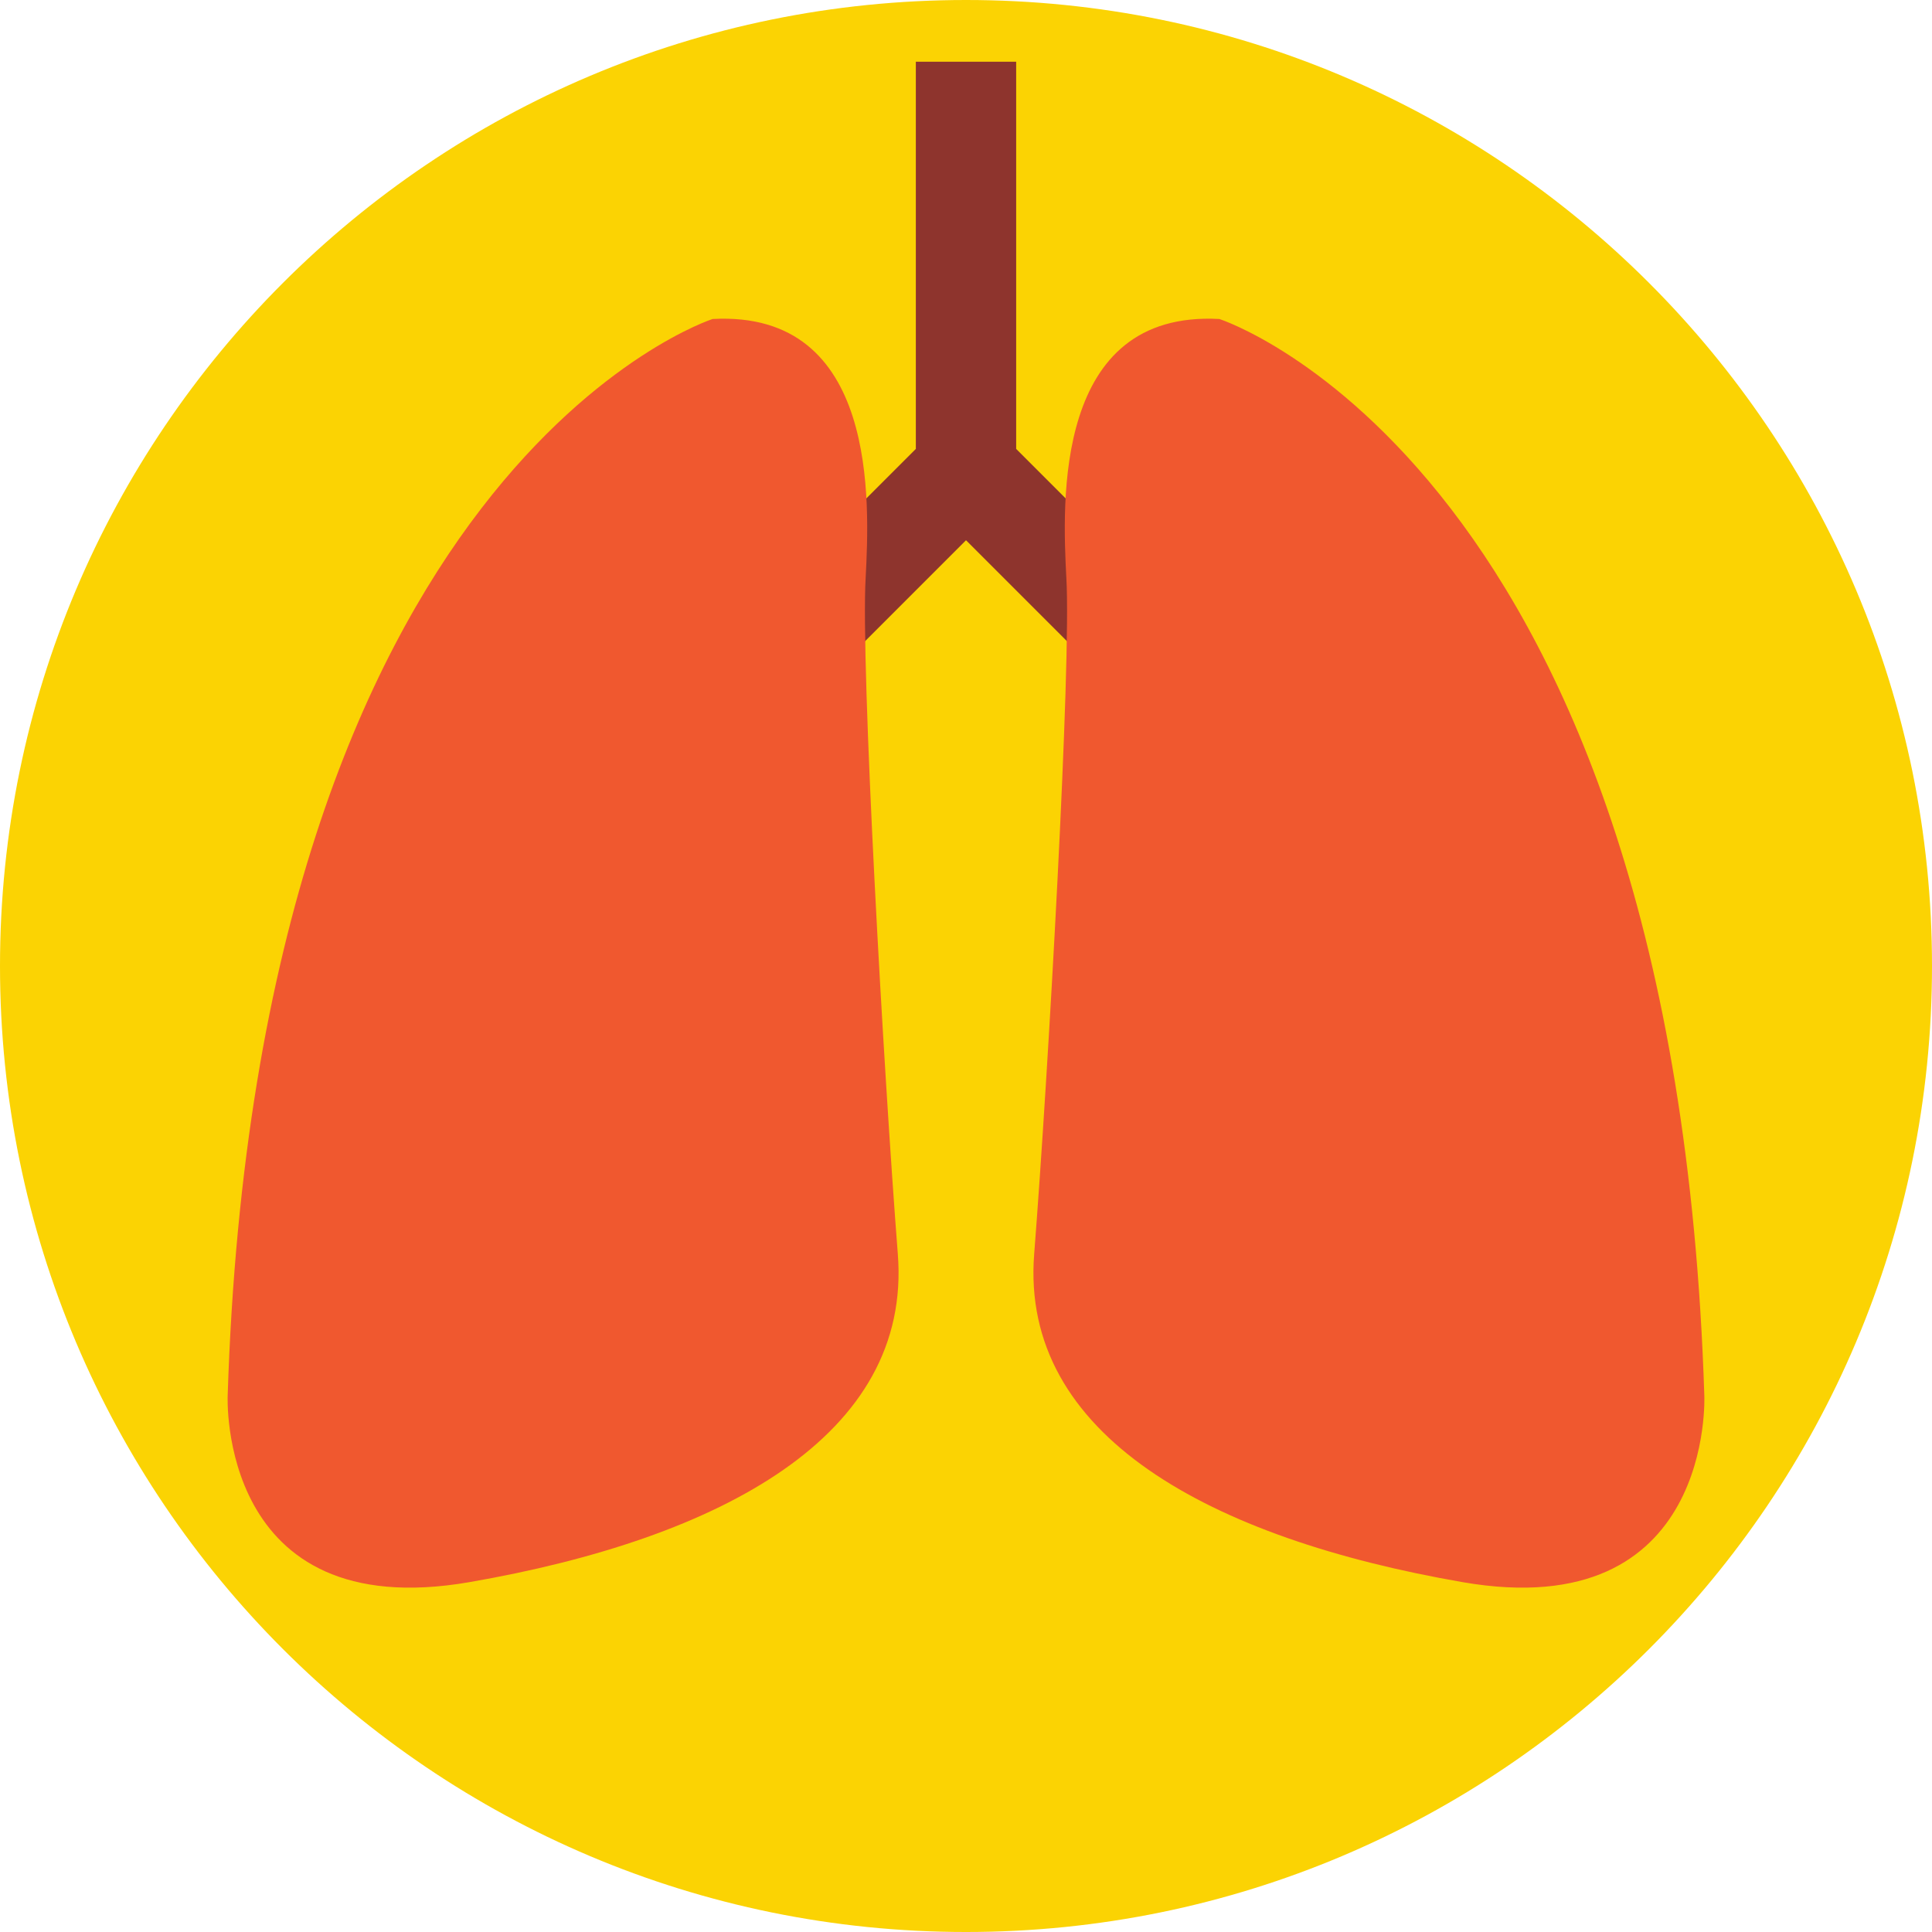
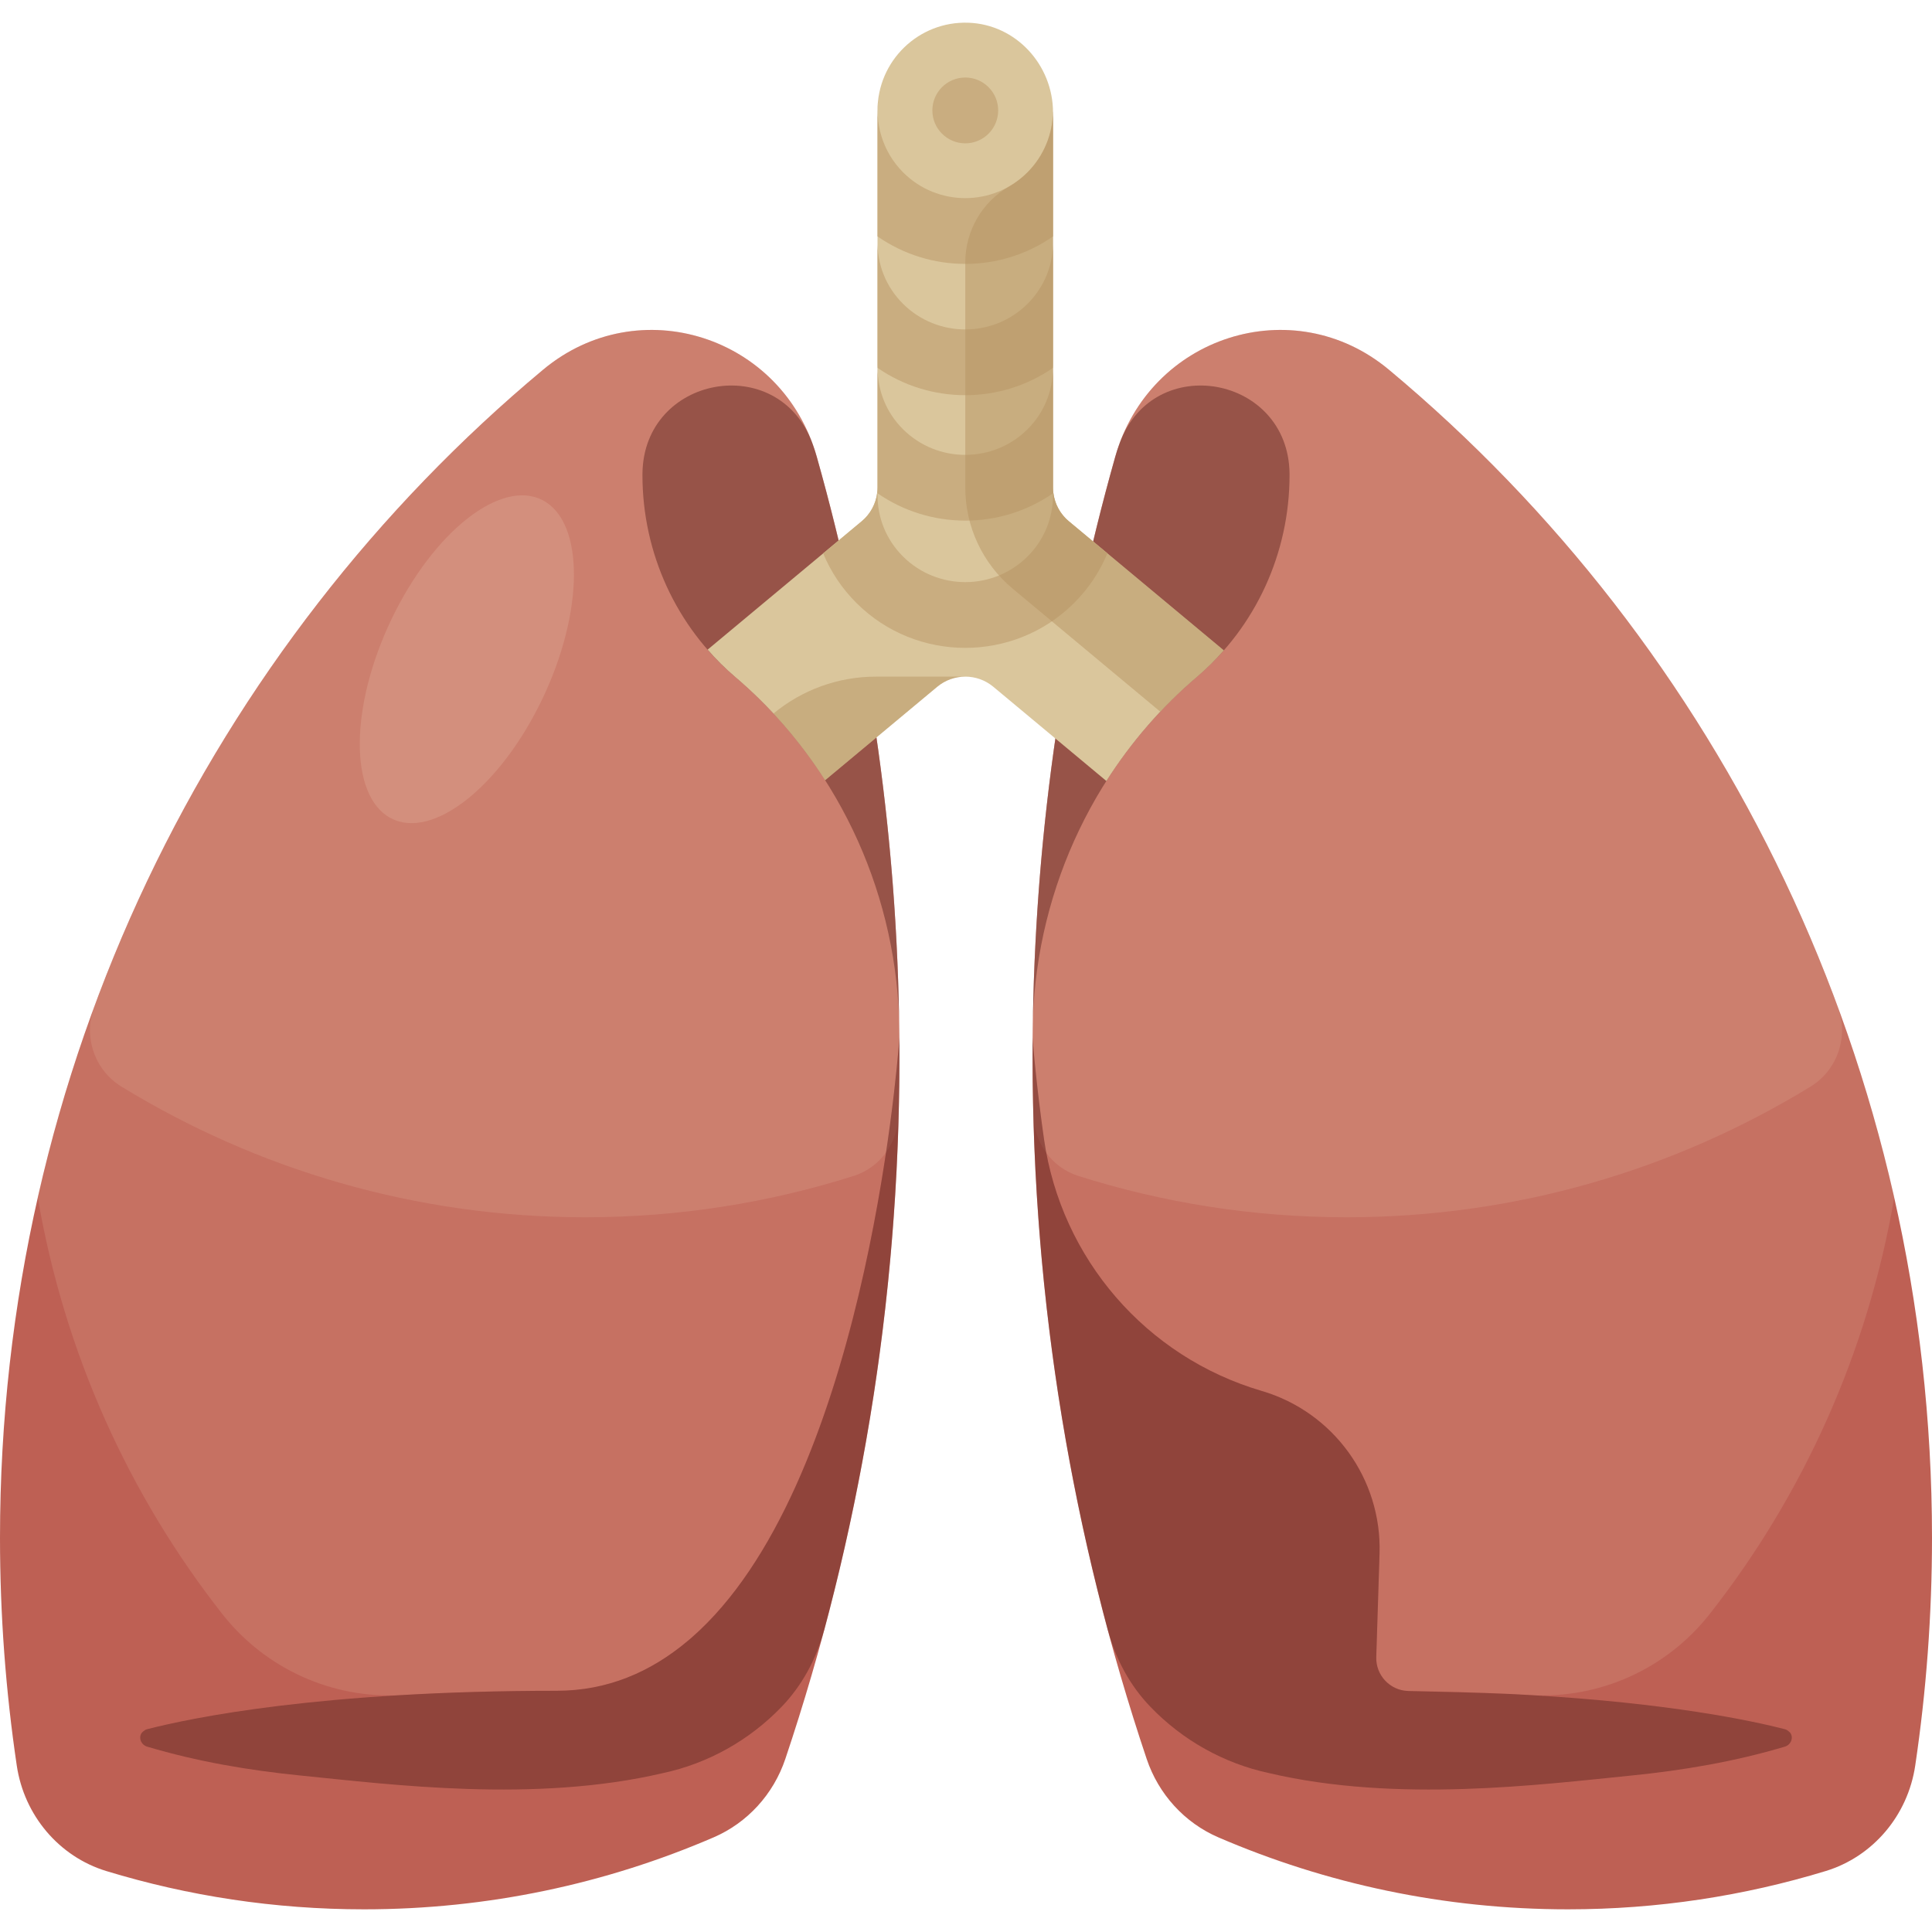
- <svg xmlns="http://www.w3.org/2000/svg" version="1.1" id="Layer_1" x="0px" y="0px" viewBox="0 0 509.287 509.287" style="enable-background:new 0 0 509.287 509.287;" xml:space="preserve">
-   <circle style="fill:#FBD303;" cx="254.644" cy="254.644" r="254.644" />
-   <polygon style="fill:#8E342D;" points="267.868,118.336 267.868,16.275 241.42,16.275 241.42,118.336 190.22,169.536   208.869,188.185 254.644,142.411 300.419,188.185 319.068,169.536 " />
+ <svg xmlns="http://www.w3.org/2000/svg" version="1.1" id="Layer_1" x="0px" y="0px" viewBox="0 0 512 512" style="enable-background:new 0 0 512 512;" xml:space="preserve">
+   <path style="fill:#BE6054;" d="M216.458,121.082c-9.06-32.087-47.194-44.239-72.528-23.106C56.081,171.258,0,282.71,0,407.534  c0,20.52,1.52,40.679,4.445,60.366c1.96,13.197,11.199,24.128,23.731,27.949c21.638,6.596,44.564,10.144,68.304,10.144  c32.856,0,64.153-6.794,92.63-19.068c8.949-3.857,15.863-11.419,19.013-20.797c19.594-58.33,30.236-120.901,30.236-186.011  C238.358,224.936,230.716,171.578,216.458,121.082z" />
  <g>
-     <path style="fill:#F0582F;" d="M187.846,84.09c0,0-120.032,38.654-127.83,283.804c0,0-2.713,60.694,63.746,49.166   s116.641-38.654,112.911-86.464c-3.73-47.809-9.833-155.634-8.477-178.352C229.213,132.577,231.587,81.717,187.846,84.09z" />
-     <path style="fill:#F0582F;" d="M321.441,84.09c0,0,120.032,38.654,127.83,283.804c0,0,2.713,60.694-63.746,49.166   s-116.641-38.654-112.911-86.464s9.833-155.634,8.477-178.352C280.074,132.577,277.701,81.717,321.441,84.09z" />
+     <path style="opacity:0.15;fill:#F2CDB7;enable-background:new    ;" d="M182.168,434.935l1.069-0.907   c44.671-38.949,54.143-146.322,55.082-158.544c-0.416-53.562-8.01-105.378-21.883-154.481   c-9.071-32.106-47.28-44.086-72.622-22.928c-65.967,55.07-114,131.674-133.802,219.297c7.05,41.253,24.245,78.938,48.856,110.306   c11.487,14.64,29.247,22.597,47.596,21.532c12.051-0.7,25.719-1.134,41.092-1.134C160.937,448.076,172.379,443.132,182.168,434.935   z" />
+     <path style="opacity:0.15;fill:#F2CDB7;enable-background:new    ;" d="M144.063,97.865   C90.974,142.111,49.479,200.293,24.928,266.94c-2.9,7.872,0.203,16.708,7.272,21.031c35.935,21.977,77.98,34.618,122.922,34.618   c24.784,0,48.688-3.844,71.172-10.976c6.927-2.198,11.651-8.722,11.851-16.122c0.138-5.108,0.213-10.232,0.213-15.375   c0-55.181-7.642-108.539-21.901-159.035C207.418,89.067,169.35,76.79,144.063,97.865z" />
+     <path style="opacity:0.2;fill:#F2CDB7;enable-background:new    ;" d="M103.771,164.059c-11.146,23.252-11.25,46.87-0.233,52.75   c11.017,5.881,28.983-8.201,40.129-31.454c11.146-23.253,11.25-46.87,0.233-52.75C132.883,126.725,114.918,140.807,103.771,164.059   z" />
+   </g>
+   <g>
+     <path style="opacity:0.5;fill:#612721;enable-background:new    ;" d="M215.247,117.365c-9.015-24.314-44.68-17.877-44.988,8.117   c-0.002,0.152-0.002,0.305-0.002,0.457l0,0c0,20.626,8.978,40.187,24.504,53.391l0,0c26.502,22.539,42.27,55.486,43.509,90.529   c-0.886-51.538-8.439-101.416-21.812-148.777C216.099,119.811,215.695,118.571,215.247,117.365z" />
+     <path style="opacity:0.5;fill:#612721;enable-background:new    ;" d="M79.833,470.552c23.846,2.381,62,7.285,95.836-0.659   c12.031-2.574,22.949-8.737,31.435-17.543c5.384-5.587,9.185-12.565,11.218-20.12c0.008-0.028,0.015-0.057,0.023-0.085l0.042-0.027   c1.11-4.132,2.16-8.289,3.182-12.458c0.108-0.44,0.214-0.88,0.321-1.32c0.652-2.687,1.301-5.374,1.9-8.074   c0.213-0.959,0.434-1.915,0.648-2.874c0.679-3.057,1.335-6.123,1.965-9.197c0.065-0.32,0.14-0.636,0.205-0.956l-0.006,0.005   c7.696-37.813,11.758-76.985,11.758-117.128c0-1.724,0.015-3.443,0-5.164c-0.674,9.171-9.71,119.481-55.122,159.077l-1.069,0.907   c-9.789,8.197-21.232,13.14-34.613,13.14c-62.344,0-96.733,7.131-108.654,10.203c-0.556,0.143-1.284,0.866-1.284,0.866   c-0.077,0.102-0.147,0.209-0.206,0.321c-0.71,1.32,0.119,2.972,1.534,3.395C52.257,466.841,65.965,469.167,79.833,470.552z" />
+   </g>
+   <path style="fill:#BE6054;" d="M295.542,121.082c9.06-32.087,47.194-44.239,72.528-23.106C455.919,171.257,512,282.71,512,407.533  c0,20.52-1.52,40.679-4.445,60.366c-1.96,13.197-11.199,24.128-23.731,27.949c-21.638,6.596-44.564,10.144-68.304,10.144  c-32.856,0-64.153-6.794-92.63-19.068c-8.949-3.857-15.863-11.419-19.013-20.797c-19.594-58.33-30.236-120.901-30.236-186.011  C273.642,224.936,281.284,171.578,295.542,121.082z" />
+   <g>
+     <path style="opacity:0.15;fill:#F2CDB7;enable-background:new    ;" d="M273.765,276.531c0.013,0.157,0.026,0.316,0.041,0.49   c0.012,0.138,0.024,0.291,0.037,0.44c0.015,0.174,0.03,0.352,0.047,0.541c0.014,0.164,0.03,0.338,0.045,0.513   c0.019,0.212,0.038,0.43,0.059,0.657c0.015,0.171,0.031,0.345,0.048,0.524c0.023,0.247,0.048,0.505,0.072,0.767   c0.019,0.194,0.037,0.387,0.056,0.59c0.027,0.274,0.055,0.564,0.084,0.853c0.02,0.202,0.04,0.401,0.06,0.61   c0.035,0.348,0.072,0.713,0.11,1.08c0.017,0.172,0.034,0.337,0.052,0.513c0.116,1.113,0.245,2.308,0.388,3.581   c0.021,0.181,0.043,0.372,0.064,0.557c0.052,0.46,0.106,0.924,0.162,1.403c0.028,0.24,0.057,0.487,0.086,0.731   c0.052,0.443,0.106,0.891,0.162,1.349c0.033,0.269,0.066,0.543,0.1,0.816c0.056,0.452,0.113,0.91,0.171,1.377   c0.036,0.285,0.072,0.573,0.109,0.863c0.062,0.479,0.124,0.965,0.188,1.458c0.038,0.294,0.077,0.588,0.116,0.886   c0.067,0.509,0.137,1.028,0.209,1.55c0.04,0.288,0.078,0.576,0.119,0.869c0.08,0.579,0.163,1.169,0.246,1.763   c0.03,0.214,0.059,0.426,0.091,0.642c4.523,31.594,27.035,57.665,57.662,66.654l0,0c19.024,5.584,31.869,23.319,31.242,43.135   l-0.867,27.4c-0.152,4.808,3.609,8.817,8.401,8.986c9.658,0.106,18.596,0.381,26.826,0.786c0.279,0.013,0.543,0.026,0.807,0.037   c0.078,0.003,0.158,0.008,0.236,0.012c0.18,0.009,0.373,0.017,0.544,0.027c1.359,0.07,2.695,0.144,4.016,0.221   c18.342,1.059,36.095-6.896,47.579-21.532c24.61-31.368,41.806-69.053,48.856-110.306   c-19.802-87.623-67.834-164.227-133.802-219.298c-25.342-21.158-63.552-9.178-72.622,22.928   c-13.873,49.104-21.467,100.92-21.883,154.481c0.007,0.09,0.016,0.201,0.023,0.301c0.009,0.124,0.019,0.245,0.03,0.385   C273.745,276.282,273.756,276.41,273.765,276.531z" />
+     <path style="opacity:0.15;fill:#F2CDB7;enable-background:new    ;" d="M275.608,293.923c-0.058-0.466-0.115-0.924-0.171-1.377   C275.492,292.999,275.549,293.457,275.608,293.923z" />
+   </g>
+   <path style="opacity:0.5;fill:#612721;enable-background:new    ;" d="M275.608,293.923c-0.058-0.466-0.115-0.924-0.171-1.377  C275.492,292.999,275.549,293.457,275.608,293.923z" />
+   <path style="opacity:0.15;fill:#F2CDB7;enable-background:new    ;" d="M276.596,301.311c-0.084-0.593-0.167-1.184-0.246-1.763  C276.43,300.128,276.513,300.717,276.596,301.311z" />
+   <path style="opacity:0.5;fill:#612721;enable-background:new    ;" d="M276.596,301.311c-0.084-0.593-0.167-1.184-0.246-1.763  C276.43,300.128,276.513,300.717,276.596,301.311z" />
+   <path style="opacity:0.15;fill:#F2CDB7;enable-background:new    ;" d="M276.231,298.68c-0.071-0.522-0.141-1.041-0.209-1.55  C276.091,297.639,276.16,298.158,276.231,298.68z" />
+   <path style="opacity:0.5;fill:#612721;enable-background:new    ;" d="M276.231,298.68c-0.071-0.522-0.141-1.041-0.209-1.55  C276.091,297.639,276.16,298.158,276.231,298.68z" />
+   <path style="opacity:0.15;fill:#F2CDB7;enable-background:new    ;" d="M275.906,296.243c-0.064-0.492-0.128-0.979-0.188-1.458  C275.779,295.265,275.842,295.751,275.906,296.243z" />
+   <path style="opacity:0.5;fill:#612721;enable-background:new    ;" d="M275.906,296.243c-0.064-0.492-0.128-0.979-0.188-1.458  C275.779,295.265,275.842,295.751,275.906,296.243z" />
+   <path style="opacity:0.15;fill:#F2CDB7;enable-background:new    ;" d="M400.758,448.951c-0.264-0.013-0.528-0.024-0.807-0.037  C400.217,448.926,400.493,448.937,400.758,448.951z" />
+   <path style="opacity:0.5;fill:#612721;enable-background:new    ;" d="M400.758,448.951c-0.264-0.013-0.528-0.024-0.807-0.037  C400.217,448.926,400.493,448.937,400.758,448.951z" />
+   <path style="opacity:0.15;fill:#F2CDB7;enable-background:new    ;" d="M273.806,277.02c-0.014-0.173-0.028-0.331-0.041-0.49  C273.778,276.689,273.791,276.846,273.806,277.02z" />
+   <path style="opacity:0.5;fill:#612721;enable-background:new    ;" d="M273.806,277.02c-0.014-0.173-0.028-0.331-0.041-0.49  C273.778,276.689,273.791,276.846,273.806,277.02z" />
+   <path style="opacity:0.15;fill:#F2CDB7;enable-background:new    ;" d="M273.89,278c-0.016-0.188-0.031-0.366-0.047-0.541  C273.858,277.635,273.873,277.811,273.89,278z" />
+   <path style="opacity:0.5;fill:#612721;enable-background:new    ;" d="M273.89,278c-0.016-0.188-0.031-0.366-0.047-0.541  C273.858,277.635,273.873,277.811,273.89,278z" />
+   <path style="opacity:0.15;fill:#F2CDB7;enable-background:new    ;" d="M275.337,291.73c-0.056-0.458-0.109-0.906-0.162-1.349  C275.228,290.825,275.281,291.272,275.337,291.73z" />
+   <path style="opacity:0.5;fill:#612721;enable-background:new    ;" d="M275.337,291.73c-0.056-0.458-0.109-0.906-0.162-1.349  C275.228,290.825,275.281,291.272,275.337,291.73z" />
+   <path style="opacity:0.15;fill:#F2CDB7;enable-background:new    ;" d="M273.706,275.785c0.009,0.124,0.019,0.244,0.03,0.385  C273.724,276.031,273.715,275.91,273.706,275.785z" />
+   <path style="opacity:0.5;fill:#612721;enable-background:new    ;" d="M273.706,275.785c0.009,0.124,0.019,0.244,0.03,0.385  C273.724,276.031,273.715,275.91,273.706,275.785z" />
+   <path style="opacity:0.15;fill:#F2CDB7;enable-background:new    ;" d="M400.994,448.963c1.539,0.078,3.055,0.16,4.544,0.246  c0.006,0,0.012,0,0.017,0c-1.321-0.077-2.656-0.151-4.016-0.221C401.367,448.98,401.174,448.971,400.994,448.963z" />
+   <path style="opacity:0.5;fill:#612721;enable-background:new    ;" d="M400.994,448.963c1.539,0.078,3.055,0.16,4.544,0.246  c0.006,0,0.012,0,0.017,0c-1.321-0.077-2.656-0.151-4.016-0.221C401.367,448.98,401.174,448.971,400.994,448.963z" />
+   <path style="opacity:0.15;fill:#F2CDB7;enable-background:new    ;" d="M273.994,279.17c-0.021-0.227-0.041-0.445-0.059-0.657  C273.954,278.725,273.973,278.942,273.994,279.17z" />
+   <path style="opacity:0.5;fill:#612721;enable-background:new    ;" d="M273.994,279.17c-0.021-0.227-0.041-0.445-0.059-0.657  C273.954,278.725,273.973,278.942,273.994,279.17z" />
+   <path style="opacity:0.15;fill:#F2CDB7;enable-background:new    ;" d="M275.088,289.65c-0.056-0.479-0.109-0.943-0.162-1.403  C274.98,288.707,275.033,289.171,275.088,289.65z" />
+   <path style="opacity:0.5;fill:#612721;enable-background:new    ;" d="M275.088,289.65c-0.056-0.479-0.109-0.943-0.162-1.403  C274.98,288.707,275.033,289.171,275.088,289.65z" />
+   <path style="opacity:0.15;fill:#F2CDB7;enable-background:new    ;" d="M274.864,287.691c-0.143-1.273-0.272-2.47-0.388-3.581  C274.592,285.221,274.721,286.417,274.864,287.691z" />
+   <path style="opacity:0.5;fill:#612721;enable-background:new    ;" d="M274.864,287.691c-0.143-1.273-0.272-2.47-0.388-3.581  C274.592,285.221,274.721,286.417,274.864,287.691z" />
+   <path style="opacity:0.15;fill:#F2CDB7;enable-background:new    ;" d="M274.423,283.596c-0.037-0.367-0.076-0.733-0.11-1.08  C274.348,282.863,274.386,283.228,274.423,283.596z" />
+   <path style="opacity:0.5;fill:#612721;enable-background:new    ;" d="M274.423,283.596c-0.037-0.367-0.076-0.733-0.11-1.08  C274.348,282.863,274.386,283.228,274.423,283.596z" />
+   <path style="opacity:0.15;fill:#F2CDB7;enable-background:new    ;" d="M274.254,281.905c-0.029-0.29-0.057-0.579-0.084-0.853  C274.197,281.326,274.224,281.614,274.254,281.905z" />
+   <path style="opacity:0.5;fill:#612721;enable-background:new    ;" d="M274.254,281.905c-0.029-0.29-0.057-0.579-0.084-0.853  C274.197,281.326,274.224,281.614,274.254,281.905z" />
+   <path style="opacity:0.15;fill:#F2CDB7;enable-background:new    ;" d="M274.114,280.462c-0.024-0.263-0.049-0.521-0.072-0.767  C274.065,279.941,274.088,280.198,274.114,280.462z" />
+   <path style="opacity:0.5;fill:#612721;enable-background:new    ;" d="M274.114,280.462c-0.024-0.263-0.049-0.521-0.072-0.767  C274.065,279.941,274.088,280.198,274.114,280.462z" />
+   <path style="opacity:0.15;fill:#F2CDB7;enable-background:new    ;" d="M367.938,97.865  c53.088,44.246,94.583,102.428,119.135,169.075c2.9,7.872-0.203,16.708-7.272,21.031c-35.935,21.977-77.98,34.618-122.922,34.618  c-24.784,0-48.688-3.844-71.172-10.976c-6.927-2.198-11.651-8.722-11.851-16.122c-0.138-5.108-0.213-10.232-0.213-15.375  c0-55.181,7.642-108.539,21.901-159.035C304.583,89.067,342.651,76.79,367.938,97.865z" />
+   <g>
+     <path style="opacity:0.5;fill:#612721;enable-background:new    ;" d="M296.753,117.365c9.015-24.314,44.68-17.877,44.988,8.117   c0.002,0.152,0.002,0.305,0.002,0.457l0,0c0,20.626-8.978,40.187-24.504,53.391l0,0c-26.502,22.539-42.27,55.486-43.509,90.529   c0.886-51.538,8.439-101.416,21.812-148.777C295.901,119.811,296.305,118.571,296.753,117.365z" />
+     <path style="opacity:0.5;fill:#612721;enable-background:new    ;" d="M474.588,459.466c-0.06-0.112-0.129-0.219-0.206-0.321   c0,0-0.727-0.723-1.284-0.866c-8.98-2.314-30.717-6.931-67.545-9.069c-0.006,0-0.012,0-0.017,0   c-1.489-0.086-3.005-0.169-4.544-0.247c-0.078-0.003-0.157-0.008-0.236-0.012c-0.265-0.013-0.541-0.024-0.807-0.037   c-6.977-0.314-18.652-0.603-26.706-0.777c-0.041-0.001-0.079-0.007-0.12-0.008c-4.792-0.169-8.553-4.178-8.401-8.986l0.867-27.4   c0.627-19.816-12.218-37.551-31.242-43.135l0,0c-30.626-8.989-53.139-35.059-57.662-66.654c-0.001-0.01-0.003-0.021-0.005-0.033   c-0.029-0.207-0.056-0.405-0.085-0.609c-0.084-0.594-0.167-1.184-0.246-1.763c-0.041-0.293-0.079-0.579-0.119-0.869   c-0.071-0.522-0.141-1.041-0.209-1.55c-0.04-0.299-0.078-0.592-0.116-0.886c-0.064-0.492-0.128-0.978-0.188-1.458   c-0.037-0.291-0.073-0.578-0.109-0.863c-0.059-0.466-0.115-0.924-0.171-1.377c-0.034-0.273-0.067-0.548-0.1-0.816   c-0.056-0.458-0.109-0.906-0.162-1.349c-0.029-0.244-0.058-0.492-0.086-0.731c-0.056-0.479-0.109-0.943-0.162-1.403   c-0.021-0.185-0.043-0.376-0.064-0.557c-0.143-1.273-0.272-2.47-0.388-3.581c-0.019-0.177-0.035-0.341-0.052-0.513   c-0.038-0.367-0.076-0.733-0.11-1.08c-0.021-0.21-0.041-0.407-0.06-0.61c-0.029-0.291-0.057-0.578-0.084-0.853   c-0.02-0.202-0.037-0.395-0.056-0.59c-0.024-0.263-0.049-0.52-0.072-0.767c-0.016-0.18-0.033-0.352-0.048-0.524   c-0.021-0.227-0.041-0.444-0.059-0.657c-0.015-0.176-0.03-0.348-0.045-0.513c-0.016-0.19-0.031-0.365-0.047-0.541   c-0.013-0.15-0.026-0.3-0.037-0.44c-0.015-0.174-0.028-0.331-0.041-0.49c-0.01-0.122-0.021-0.249-0.029-0.36   c-0.012-0.141-0.021-0.26-0.03-0.385c-0.026-0.326-0.048-0.617-0.064-0.833c-0.015,1.721,0,3.439,0,5.164   c0,40.143,4.061,79.315,11.758,117.128l-0.006-0.005c0.065,0.32,0.138,0.636,0.205,0.956c0.631,3.076,1.286,6.141,1.965,9.197   c0.214,0.96,0.435,1.917,0.648,2.878c0.599,2.698,1.248,5.385,1.9,8.071c0.107,0.441,0.213,0.881,0.321,1.32   c1.022,4.168,2.072,8.325,3.182,12.458l0.042,0.026c0.008,0.028,0.015,0.057,0.023,0.085c2.034,7.556,5.835,14.534,11.218,20.12   c8.486,8.806,19.405,14.968,31.435,17.543c33.834,7.945,71.99,3.041,95.836,0.659c13.868-1.385,27.576-3.712,40.887-7.692   C474.47,462.438,475.299,460.785,474.588,459.466z" />
+   </g>
+   <path style="fill:#DAC69C;" d="M317.239,179.33L317.239,179.33c2.539-2.16,4.885-4.506,7.064-6.982l-41.058-34.215  c-2.651-2.209-4.184-5.481-4.184-8.932V29.819c0-12.61-9.806-23.349-22.407-23.797c-13.23-0.471-24.103,10.115-24.103,23.24V129.2  c0,3.451-1.533,6.723-4.184,8.932l-40.836,34.03c2.223,2.546,4.625,4.953,7.229,7.167l0,0c9.366,7.965,17.383,17.236,23.9,27.433  l29.701-24.752c4.311-3.593,10.575-3.593,14.888,0l29.955,24.963C299.747,196.694,307.81,187.35,317.239,179.33z" />
+   <g>
+     <path style="fill:#C9AD80;" d="M279.062,62.649V29.819c0-0.133-0.016-0.26-0.019-0.392c-0.042,5.9-2.301,11.787-6.793,16.279   c-9.067,9.067-23.82,9.067-32.887,0c-5.591-5.591-7.722-13.343-6.418-20.591c-0.243,1.349-0.393,2.729-0.393,4.148v33.386   c6.96,4.852,15.104,7.29,23.255,7.29C263.957,69.939,272.101,67.501,279.062,62.649z" />
+     <path style="fill:#C9AD80;" d="M232.558,96.913c-0.005,0.197,0.015,0.39,0.015,0.585c6.956,4.813,15.091,7.231,23.233,7.231   c8.142,0,16.277-2.417,23.233-7.231c0-0.195,0.02-0.388,0.015-0.585h0.007V63.67h-0.007c0.155,6.382-2.25,12.371-6.768,16.861   c-9.087,9.031-23.873,9.03-32.961,0c-4.518-4.491-6.923-10.479-6.768-16.861h-0.007v33.243L232.558,96.913z" />
+     <path style="fill:#C9AD80;" d="M279.157,130.63c-0.058-0.472-0.095-0.949-0.095-1.43V97.483c-0.007,0.005-0.015,0.01-0.022,0.015   c-0.002,6.161-2.373,11.924-6.753,16.276c-9.087,9.031-23.873,9.03-32.961,0c-4.379-4.352-6.75-10.115-6.753-16.276   c-0.007-0.005-0.015-0.01-0.022-0.015V129.2c0,0.481-0.037,0.958-0.095,1.43l0.102,0.002c-0.001,0.034,0.003,0.066,0.002,0.099   c6.958,4.818,15.1,7.239,23.246,7.239s16.288-2.421,23.246-7.239c-0.001-0.034,0.004-0.066,0.002-0.1L279.157,130.63z" />
+     <path style="fill:#C9AD80;" d="M289.689,143.502l-6.444-5.37c-2.274-1.895-3.717-4.574-4.084-7.475   c-0.036,0.026-0.073,0.05-0.109,0.076c0.127,6.345-2.271,12.295-6.766,16.762c-9.087,9.031-23.873,9.031-32.961,0   c-4.495-4.467-6.893-10.417-6.766-16.762c-0.036-0.026-0.073-0.05-0.109-0.076c-0.366,2.901-1.81,5.581-4.084,7.475l-6.118,5.099   l-4.099,3.416c2.017,4.881,5.003,9.365,8.881,13.219c7.933,7.883,18.354,11.825,28.775,11.825s20.841-3.942,28.775-11.825   c3.879-3.855,6.865-8.338,8.881-13.219L289.689,143.502z" />
+     <circle style="fill:#C9AD80;" cx="255.806" cy="29.266" r="8.721" />
+   </g>
+   <g>
+     <path style="opacity:0.5;fill:#B69362;enable-background:new    ;" d="M283.245,138.133c-2.651-2.209-4.184-5.481-4.184-8.932   V29.819c0-0.076-0.007-0.15-0.007-0.226c-0.083,5.844-2.336,11.662-6.789,16.112c-1.486,1.485-3.124,2.727-4.866,3.724   c-7.194,4.125-11.593,11.817-11.593,20.109v59.66c0,10.352,4.599,20.17,12.551,26.798l39.133,32.611   c3.065-3.255,6.314-6.356,9.75-9.278l0,0c2.539-2.16,4.885-4.506,7.064-6.982L283.245,138.133z" />
+     <path style="opacity:0.5;fill:#B69362;enable-background:new    ;" d="M204.973,189.101L204.973,189.101   c5.105,5.48,9.682,11.394,13.688,17.662l29.701-24.752c2.156-1.796,4.799-2.694,7.442-2.695h-23.706   C222.192,179.317,212.598,182.778,204.973,189.101z" />
  </g>
  <g>
</g>
  <g>
</g>
  <g>
</g>
  <g>
</g>
  <g>
</g>
  <g>
</g>
  <g>
</g>
  <g>
</g>
  <g>
</g>
  <g>
</g>
  <g>
</g>
  <g>
</g>
  <g>
</g>
  <g>
</g>
  <g>
</g>
</svg>
